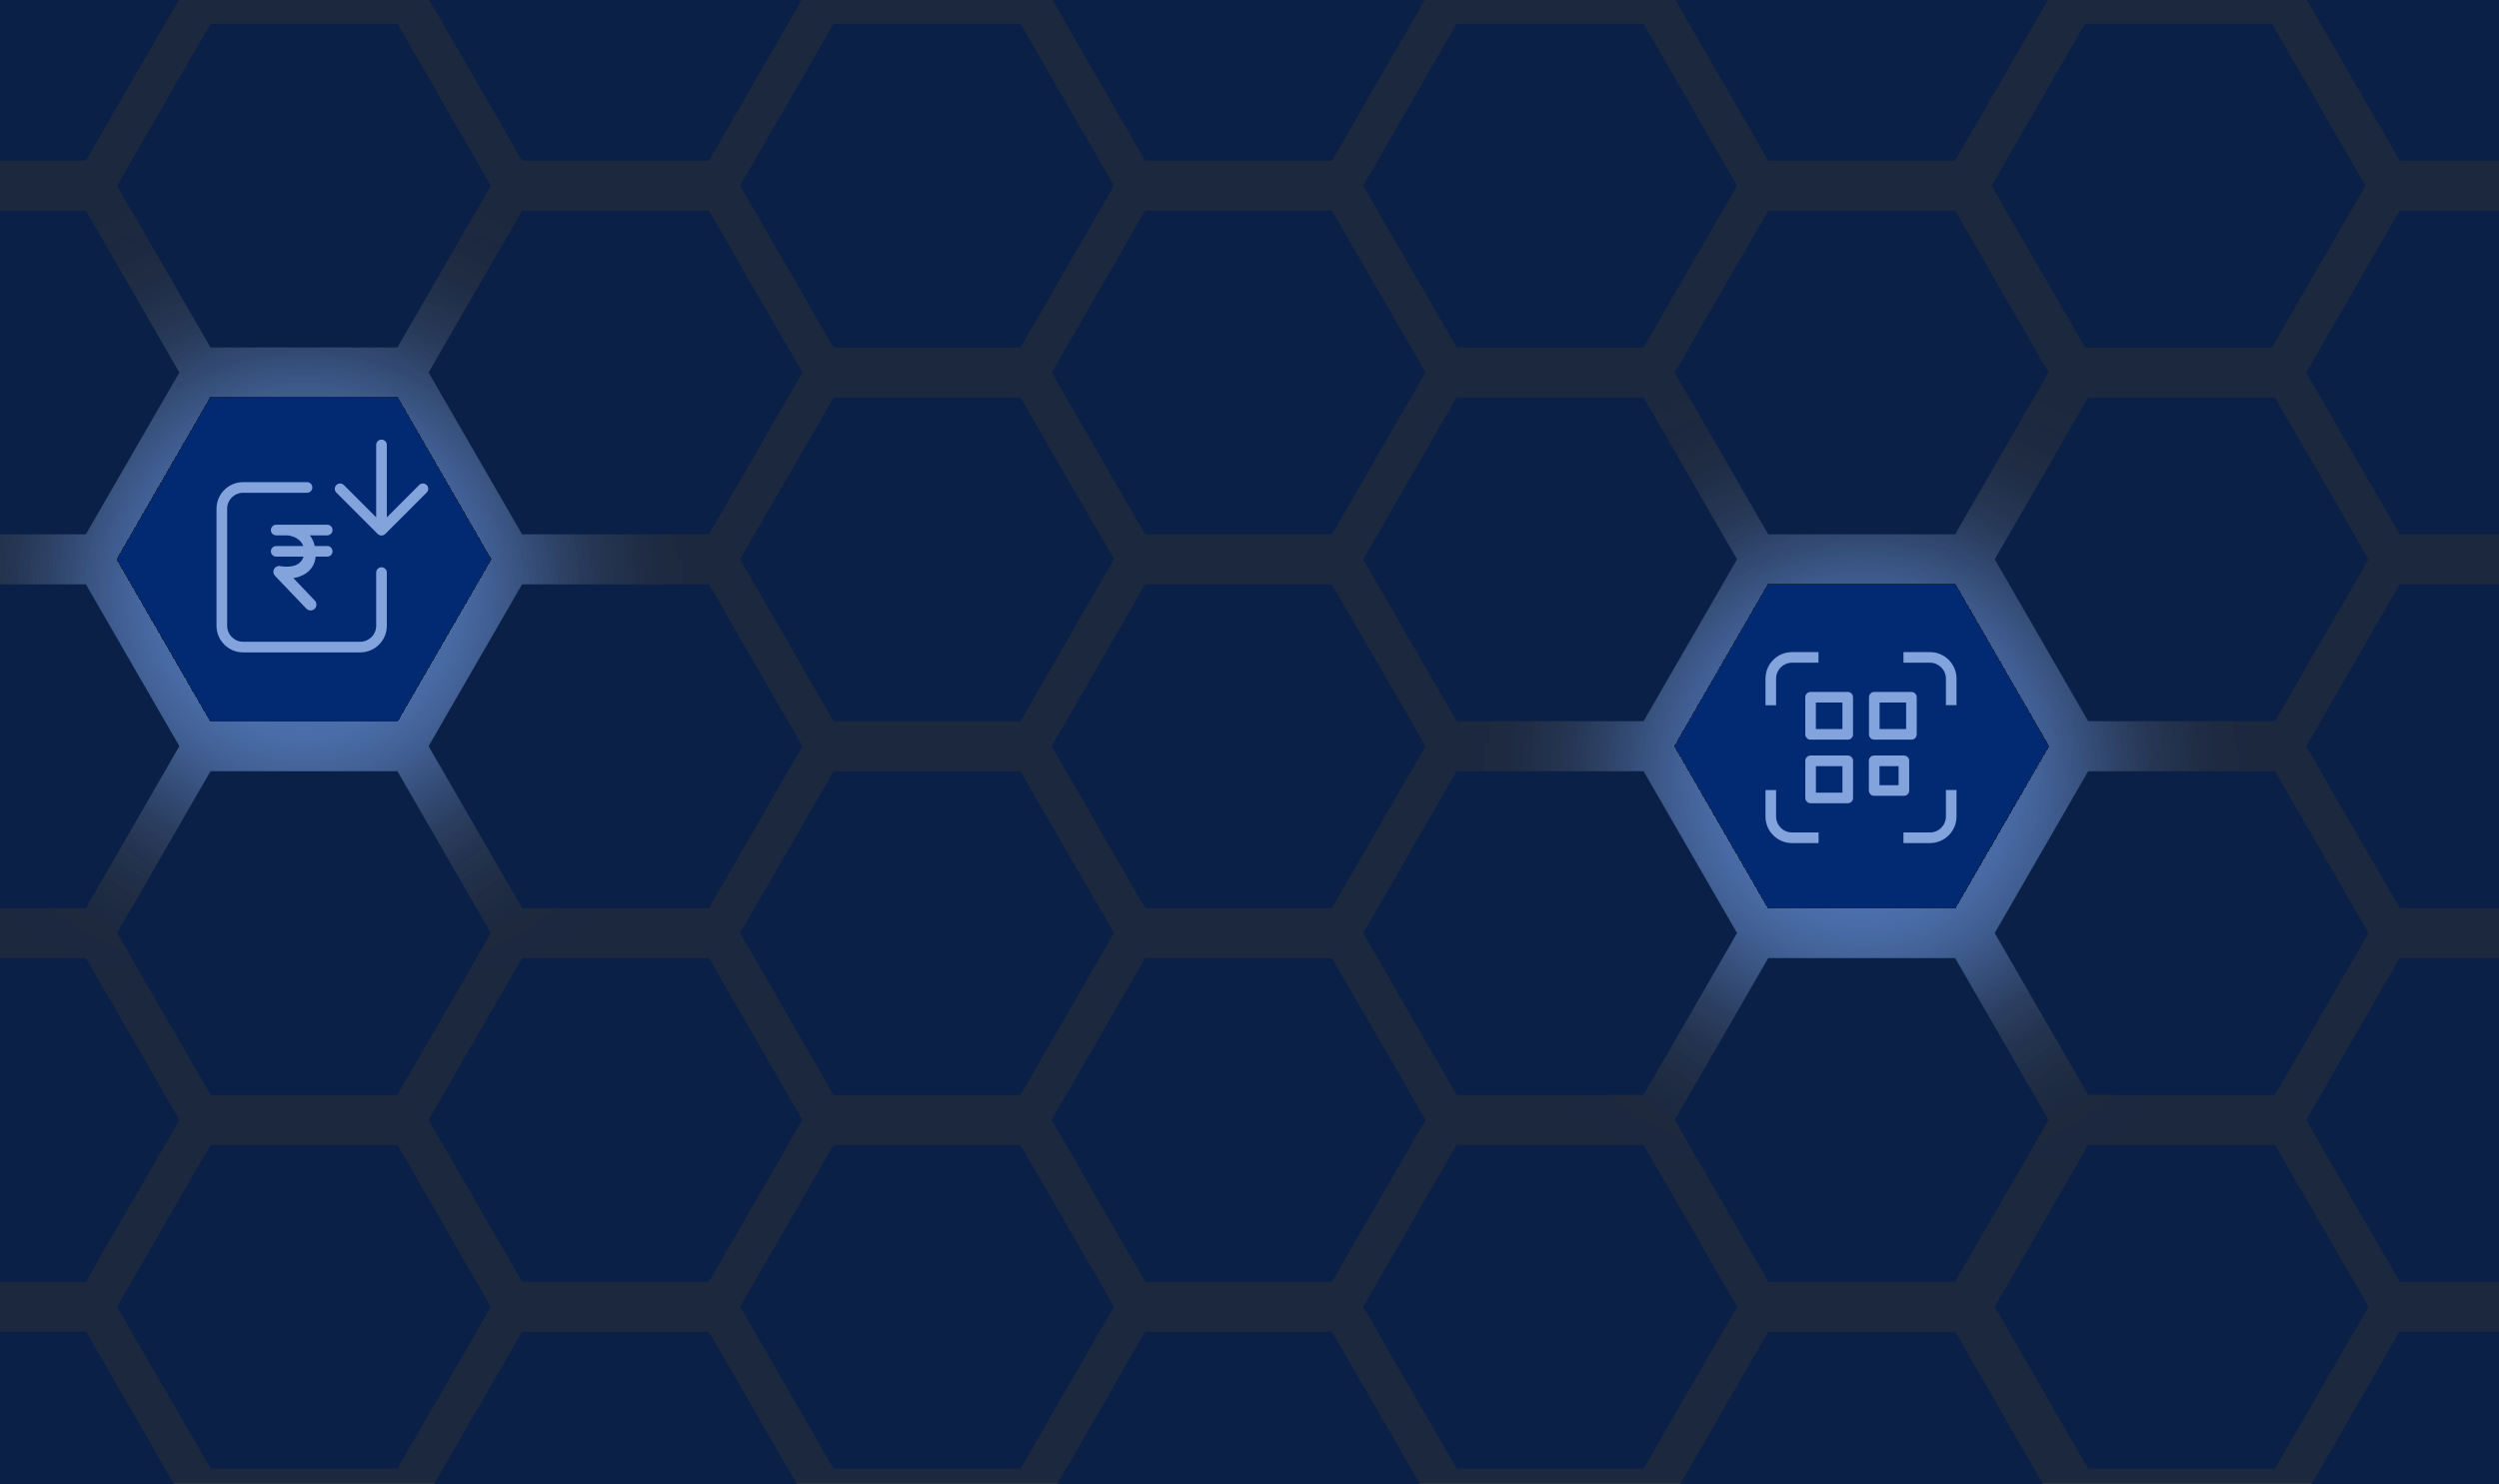
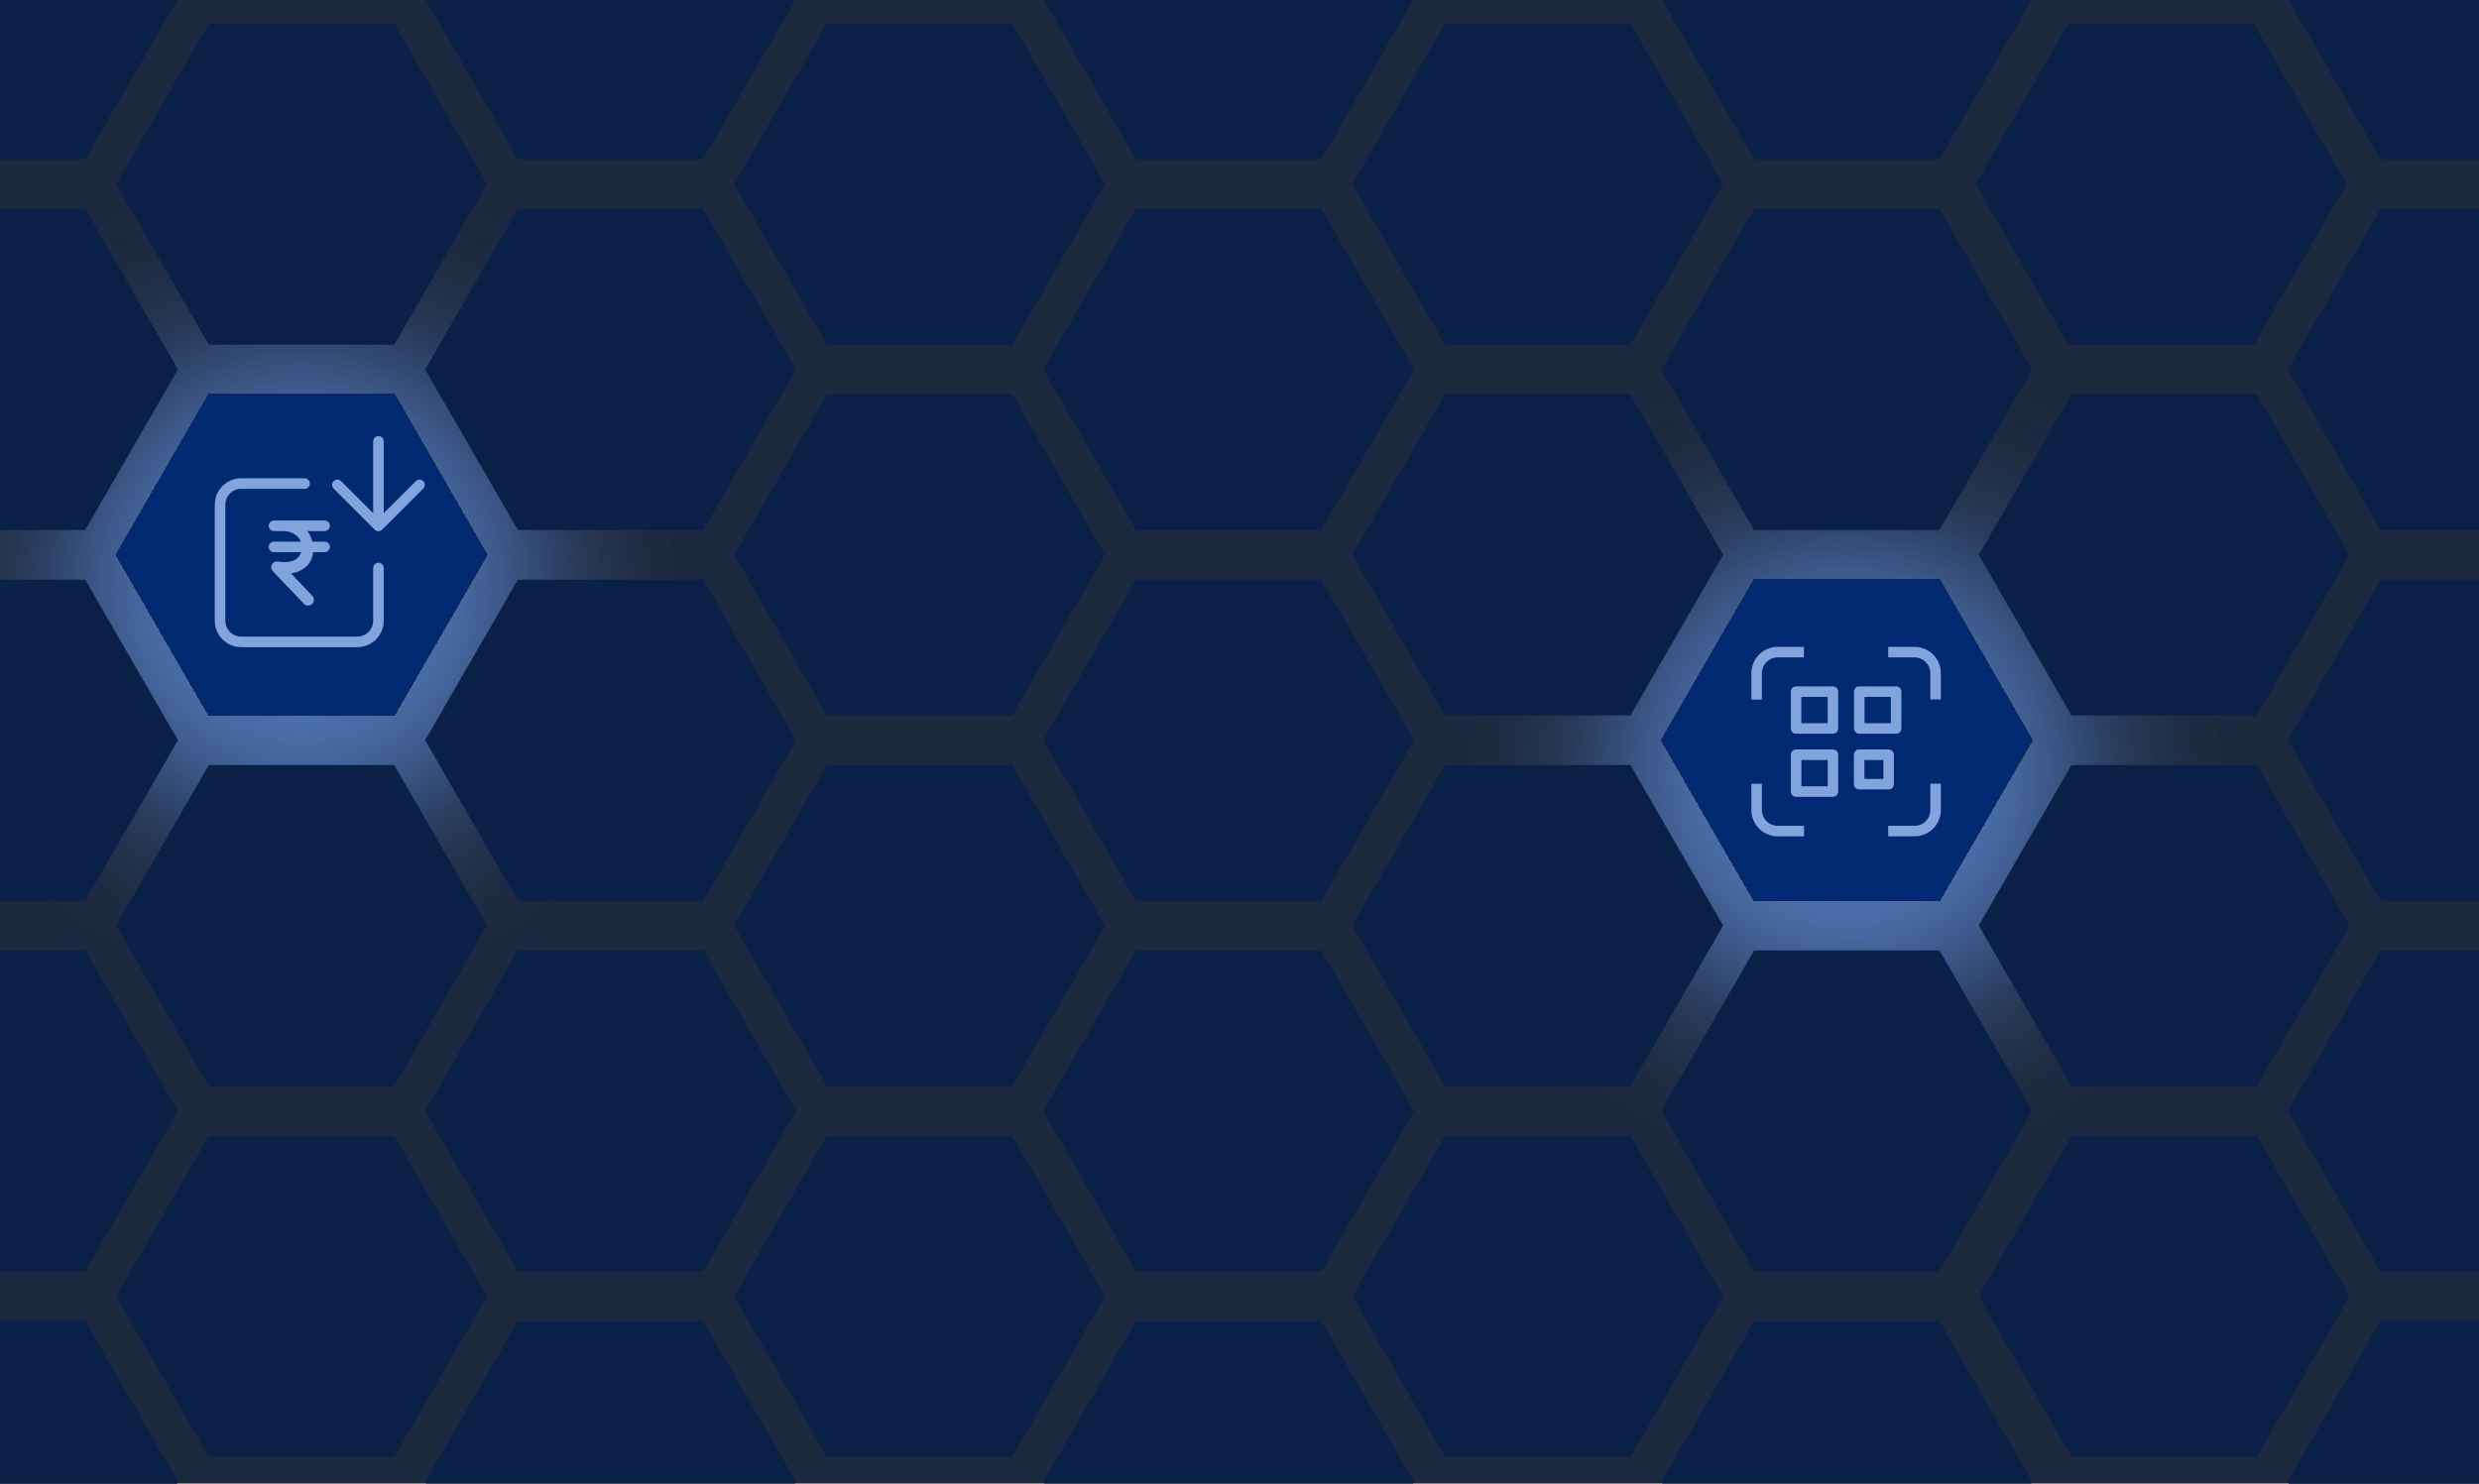
- <svg xmlns="http://www.w3.org/2000/svg" width="431" height="256" viewBox="0 0 431 256" fill="none">
+ <svg xmlns="http://www.w3.org/2000/svg" width="431" height="258" viewBox="0 0 431 258" fill="none">
  <g clip-path="url(#clip0_406_3391)">
-     <rect width="431" height="256" fill="#1C283D" />
+     <rect width="431" height="258" fill="#1C283D" />
    <path d="M181.379 193.207L197.499 165.287H229.737L245.857 193.207L229.737 221.126H197.499L181.379 193.207Z" fill="#0A2047" />
    <path d="M181.379 257.684L197.499 229.765H229.737L245.857 257.684L229.737 285.604H197.499L181.379 257.684Z" fill="#0A2047" />
    <path d="M127.648 225.445L143.768 197.526H176.006L192.126 225.445L176.006 253.365H143.768L127.648 225.445Z" fill="#0A2047" />
    <path d="M73.918 257.684L90.037 229.765H122.275L138.395 257.684L122.275 285.604H90.037L73.918 257.684Z" fill="#0A2047" />
    <g filter="url(#filter0_ddd_406_3391)">
      <path d="M288.842 128.729L304.961 100.81H337.2L353.319 128.729L337.2 156.649H304.961L288.842 128.729Z" fill="#012A72" />
    </g>
    <path d="M288.842 257.684L304.961 229.765H337.2L353.319 257.684L337.2 285.604H304.961L288.842 257.684Z" fill="#0A2047" />
    <path d="M235.111 225.445L251.23 197.526H283.469L299.588 225.445L283.469 253.365H251.23L235.111 225.445Z" fill="#0A2047" />
    <path d="M-33.545 193.207L-17.425 165.287H14.813L30.933 193.207L14.813 221.126H-17.425L-33.545 193.207Z" fill="#0A2047" />
    <path d="M73.918 193.207L90.037 165.287H122.275L138.395 193.207L122.275 221.126H90.037L73.918 193.207Z" fill="#0A2047" />
    <path d="M-33.545 257.684L-17.425 229.765H14.813L30.933 257.684L14.813 285.604H-17.425L-33.545 257.684Z" fill="#0A2047" />
    <path d="M-33.545 257.684L-17.425 229.765H14.813L30.933 257.684L14.813 285.604H-17.425L-33.545 257.684Z" fill="#0A2047" />
    <path d="M235.111 32.014L251.23 4.094H283.469L299.588 32.014L283.469 59.933H251.23L235.111 32.014Z" fill="#0A2047" />
    <path d="M-33.545 -0.225L-17.425 -28.145H14.813L30.933 -0.225L14.813 27.694L-17.425 27.694L-33.545 -0.225Z" fill="#0A2047" />
    <path fill-rule="evenodd" clip-rule="evenodd" d="M309.068 112.497C306.54 112.497 304.492 114.546 304.492 117.073L304.491 121.667L306.322 121.668L306.322 117.073C306.322 115.557 307.551 114.327 309.068 114.327H313.634V112.497H309.068ZM332.862 112.497H328.288V114.327H332.862C334.379 114.327 335.608 115.557 335.608 117.073V121.647H337.438V117.073C337.438 114.546 335.39 112.497 332.862 112.497ZM337.438 140.868V136.291H335.608V140.868C335.608 142.384 334.379 143.613 332.862 143.613H328.285V145.444H332.862C335.39 145.444 337.438 143.395 337.438 140.868ZM306.322 140.868V136.301H304.492V140.868C304.492 143.395 306.54 145.444 309.068 145.444H313.649V143.613H309.068C307.551 143.613 306.322 142.384 306.322 140.868ZM311.353 120.281C311.353 119.776 311.762 119.366 312.268 119.366H318.674C319.18 119.366 319.589 119.776 319.589 120.281V126.687C319.589 127.193 319.18 127.603 318.674 127.603H312.268C311.762 127.603 311.353 127.193 311.353 126.687V120.281ZM313.183 121.196V125.772H317.759V121.196H313.183ZM322.341 120.281C322.341 119.776 322.75 119.366 323.256 119.366H329.662C330.168 119.366 330.577 119.776 330.577 120.281V126.687C330.577 127.193 330.168 127.603 329.662 127.603H323.256C322.75 127.603 322.341 127.193 322.341 126.687V120.281ZM324.171 121.196V125.772H328.747V121.196H324.171ZM312.273 130.338C311.768 130.338 311.358 130.748 311.358 131.253V137.659C311.358 138.165 311.768 138.574 312.273 138.574H318.68C319.185 138.574 319.595 138.165 319.595 137.659V131.253C319.595 130.748 319.185 130.338 318.68 130.338H312.273ZM313.189 136.744V132.168H317.765V136.744H313.189ZM322.322 131.253C322.322 130.748 322.732 130.338 323.238 130.338H328.363C328.868 130.338 329.278 130.748 329.278 131.253V136.378C329.278 136.883 328.868 137.293 328.363 137.293H323.238C322.732 137.293 322.322 136.883 322.322 136.378V131.253ZM324.153 132.168V135.463H327.447V132.168H324.153Z" fill="#83A3DC" />
    <path d="M127.648 160.968L143.768 133.049H176.006L192.126 160.968L176.006 188.888H143.768L127.648 160.968Z" fill="#0A2047" />
    <path d="M181.379 128.729L197.499 100.81H229.737L245.857 128.729L229.737 156.649H197.499L181.379 128.729Z" fill="#0A2047" />
    <path d="M397.76 64.252L413.879 36.333H446.117L462.237 64.252L446.117 92.172H413.879L397.76 64.252Z" fill="#0A2047" />
    <path d="M20.186 225.445L36.306 197.526H68.544L84.664 225.445L68.544 253.365H36.306L20.186 225.445Z" fill="#0A2047" />
    <path d="M181.379 -0.225L197.499 -28.145H229.737L245.857 -0.225L229.737 27.694L197.499 27.694L181.379 -0.225Z" fill="#0A2047" />
    <path d="M288.842 -0.225L304.961 -28.145H337.2L353.319 -0.225L337.2 27.694L304.961 27.694L288.842 -0.225Z" fill="#0A2047" />
    <path d="M181.379 64.252L197.499 36.333H229.737L245.857 64.252L229.737 92.172H197.499L181.379 64.252Z" fill="#0A2047" />
    <path d="M397.76 193.207L413.879 165.287H446.117L462.237 193.207L446.117 221.126H413.879L397.76 193.207Z" fill="#0A2047" />
    <path d="M344.029 225.445L360.148 197.526H392.387L408.506 225.445L392.387 253.365H360.148L344.029 225.445Z" fill="#0A2047" />
    <path d="M397.76 257.684L413.879 229.765H446.117L462.237 257.684L446.117 285.604H413.879L397.76 257.684Z" fill="#0A2047" />
    <path d="M397.76 257.684L413.879 229.765H446.117L462.237 257.684L446.117 285.604H413.879L397.76 257.684Z" fill="#0A2047" />
    <path d="M397.76 -0.225L413.879 -28.145H446.117L462.237 -0.225L446.117 27.694L413.879 27.694L397.76 -0.225Z" fill="#0A2047" />
    <path d="M343.491 32.014L359.611 4.094H391.849L407.968 32.014L391.849 59.933H359.611L343.491 32.014Z" fill="#0A2047" />
    <path d="M397.76 128.729L413.879 100.81H446.117L462.237 128.729L446.117 156.649H413.879L397.76 128.729Z" fill="#0A2047" />
    <path d="M127.648 32.014L143.768 4.094H176.006L192.126 32.014L176.006 59.933H143.768L127.648 32.014Z" fill="#0A2047" />
    <path d="M127.648 96.491L143.768 68.571H176.006L192.126 96.491L176.006 124.41H143.768L127.648 96.491Z" fill="#0A2047" />
    <path d="M73.918 -0.225L90.037 -28.145H122.275L138.395 -0.225L122.275 27.694L90.037 27.694L73.918 -0.225Z" fill="#0A2047" />
    <g filter="url(#filter1_ddd_406_3391)">
      <path d="M20.186 96.491L36.306 68.571H68.544L84.664 96.491L68.544 124.41H36.306L20.186 96.491Z" fill="#012A72" />
    </g>
    <path d="M288.842 193.207L304.961 165.287H337.2L353.319 193.207L337.2 221.126H304.961L288.842 193.207Z" fill="#0A2047" />
    <path d="M235.111 160.968L251.23 133.049H283.469L299.588 160.968L283.469 188.888H251.23L235.111 160.968Z" fill="#0A2047" />
    <path d="M235.111 96.491L251.23 68.571H283.469L299.588 96.491L283.469 124.41H251.23L235.111 96.491Z" fill="#0A2047" />
    <path d="M288.842 64.252L304.961 36.333H337.2L353.319 64.252L337.2 92.172H304.961L288.842 64.252Z" fill="#0A2047" />
    <path d="M344.029 96.491L360.148 68.571H392.387L408.506 96.491L392.387 124.41H360.148L344.029 96.491Z" fill="#0A2047" />
    <path d="M344.029 160.968L360.148 133.049H392.387L408.506 160.968L392.387 188.888H360.148L344.029 160.968Z" fill="#0A2047" />
    <path fill-rule="evenodd" clip-rule="evenodd" d="M65.799 75.838C65.291 75.838 64.881 76.249 64.881 76.756L64.88 89.251L59.308 83.678C58.949 83.32 58.368 83.32 58.01 83.678C57.651 84.037 57.651 84.618 58.01 84.977L65.149 92.116C65.508 92.475 66.089 92.475 66.448 92.116L73.587 84.977C73.946 84.618 73.946 84.037 73.587 83.678C73.229 83.32 72.647 83.32 72.289 83.678L66.716 89.251L66.716 76.756C66.716 76.249 66.305 75.838 65.799 75.838ZM39.179 87.765C39.179 86.244 40.412 85.011 41.933 85.011H52.958C53.464 85.011 53.875 84.6 53.875 84.094C53.875 83.587 53.464 83.176 52.958 83.176H41.933C39.398 83.176 37.343 85.23 37.343 87.765V107.959C37.343 110.494 39.398 112.549 41.933 112.549H62.127C64.661 112.549 66.716 110.494 66.716 107.959V98.781C66.716 98.274 66.305 97.863 65.798 97.863C65.291 97.863 64.88 98.274 64.88 98.781V107.959C64.88 109.48 63.647 110.713 62.127 110.713H41.933C40.412 110.713 39.179 109.48 39.179 107.959V87.765ZM47.637 90.522C47.272 90.522 46.941 90.739 46.795 91.074C46.531 91.68 46.976 92.358 47.637 92.358H49.587C50.543 92.457 51.83 92.934 52.304 94.194H47.637C47.272 94.194 46.941 94.411 46.795 94.746C46.531 95.352 46.976 96.03 47.637 96.03H52.348C52.044 97.04 51.113 97.999 48.518 97.697C48.167 97.566 47.755 97.636 47.466 97.913C47.063 98.298 47.048 98.937 47.434 99.341L47.815 99.74L47.812 99.751L48.752 100.723L52.836 105.003C53.221 105.406 53.861 105.421 54.264 105.035C54.544 104.767 54.636 104.376 54.536 104.027L54.551 104.017L54.525 103.99C54.48 103.851 54.403 103.72 54.296 103.608L50.602 99.735C52.028 99.545 54.196 98.57 54.439 96.03H56.439C56.807 96.03 57.141 95.809 57.284 95.469C57.54 94.864 57.096 94.194 56.439 94.194H54.282C54.139 93.598 53.899 92.917 53.438 92.358H56.439C56.807 92.358 57.141 92.138 57.284 91.798C57.54 91.193 57.096 90.522 56.439 90.522H47.637Z" fill="#83A3DC" />
    <path d="M73.918 64.252L90.037 36.333H122.275L138.395 64.252L122.275 92.172H90.037L73.918 64.252Z" fill="#0A2047" />
    <path d="M-33.545 64.252L-17.425 36.333H14.813L30.933 64.252L14.813 92.172H-17.425L-33.545 64.252Z" fill="#0A2047" />
    <path d="M-33.545 128.729L-17.425 100.81H14.813L30.933 128.729L14.813 156.649H-17.425L-33.545 128.729Z" fill="#0A2047" />
    <path d="M20.186 160.968L36.306 133.049H68.544L84.664 160.968L68.544 188.888H36.306L20.186 160.968Z" fill="#0A2047" />
    <path d="M73.918 128.729L90.037 100.81H122.275L138.395 128.729L122.275 156.649H90.037L73.918 128.729Z" fill="#0A2047" />
    <path d="M20.186 32.014L36.306 4.094H68.544L84.664 32.014L68.544 59.933H36.306L20.186 32.014Z" fill="#0A2047" />
  </g>
  <defs>
    <filter id="filter0_ddd_406_3391" x="254.454" y="66.422" width="133.253" height="133.212" filterUnits="userSpaceOnUse" color-interpolation-filters="sRGB">
      <feFlood flood-opacity="0" result="BackgroundImageFix" />
      <feColorMatrix in="SourceAlpha" type="matrix" values="0 0 0 0 0 0 0 0 0 0 0 0 0 0 0 0 0 0 127 0" result="hardAlpha" />
      <feOffset />
      <feGaussianBlur stdDeviation="17.194" />
      <feComposite in2="hardAlpha" operator="out" />
      <feColorMatrix type="matrix" values="0 0 0 0 0.318 0 0 0 0 0.467 0 0 0 0 0.725 0 0 0 1 0" />
      <feBlend mode="normal" in2="BackgroundImageFix" result="effect1_dropShadow_406_3391" />
      <feColorMatrix in="SourceAlpha" type="matrix" values="0 0 0 0 0 0 0 0 0 0 0 0 0 0 0 0 0 0 127 0" result="hardAlpha" />
      <feOffset dy="8.597" />
      <feGaussianBlur stdDeviation="17.194" />
      <feComposite in2="hardAlpha" operator="out" />
      <feColorMatrix type="matrix" values="0 0 0 0 0.318 0 0 0 0 0.467 0 0 0 0 0.725 0 0 0 1 0" />
      <feBlend mode="normal" in2="effect1_dropShadow_406_3391" result="effect2_dropShadow_406_3391" />
      <feColorMatrix in="SourceAlpha" type="matrix" values="0 0 0 0 0 0 0 0 0 0 0 0 0 0 0 0 0 0 127 0" result="hardAlpha" />
      <feOffset dy="8.597" />
      <feGaussianBlur stdDeviation="17.194" />
      <feComposite in2="hardAlpha" operator="out" />
      <feColorMatrix type="matrix" values="0 0 0 0 0.318 0 0 0 0 0.467 0 0 0 0 0.725 0 0 0 1 0" />
      <feBlend mode="normal" in2="effect2_dropShadow_406_3391" result="effect3_dropShadow_406_3391" />
      <feBlend mode="normal" in="SourceGraphic" in2="effect3_dropShadow_406_3391" result="shape" />
    </filter>
    <filter id="filter1_ddd_406_3391" x="-14.202" y="34.183" width="133.253" height="133.212" filterUnits="userSpaceOnUse" color-interpolation-filters="sRGB">
      <feFlood flood-opacity="0" result="BackgroundImageFix" />
      <feColorMatrix in="SourceAlpha" type="matrix" values="0 0 0 0 0 0 0 0 0 0 0 0 0 0 0 0 0 0 127 0" result="hardAlpha" />
      <feOffset />
      <feGaussianBlur stdDeviation="17.194" />
      <feComposite in2="hardAlpha" operator="out" />
      <feColorMatrix type="matrix" values="0 0 0 0 0.318 0 0 0 0 0.467 0 0 0 0 0.725 0 0 0 1 0" />
      <feBlend mode="normal" in2="BackgroundImageFix" result="effect1_dropShadow_406_3391" />
      <feColorMatrix in="SourceAlpha" type="matrix" values="0 0 0 0 0 0 0 0 0 0 0 0 0 0 0 0 0 0 127 0" result="hardAlpha" />
      <feOffset dy="8.597" />
      <feGaussianBlur stdDeviation="17.194" />
      <feComposite in2="hardAlpha" operator="out" />
      <feColorMatrix type="matrix" values="0 0 0 0 0.318 0 0 0 0 0.467 0 0 0 0 0.725 0 0 0 1 0" />
      <feBlend mode="normal" in2="effect1_dropShadow_406_3391" result="effect2_dropShadow_406_3391" />
      <feColorMatrix in="SourceAlpha" type="matrix" values="0 0 0 0 0 0 0 0 0 0 0 0 0 0 0 0 0 0 127 0" result="hardAlpha" />
      <feOffset dy="8.597" />
      <feGaussianBlur stdDeviation="17.194" />
      <feComposite in2="hardAlpha" operator="out" />
      <feColorMatrix type="matrix" values="0 0 0 0 0.318 0 0 0 0 0.467 0 0 0 0 0.725 0 0 0 1 0" />
      <feBlend mode="normal" in2="effect2_dropShadow_406_3391" result="effect3_dropShadow_406_3391" />
      <feBlend mode="normal" in="SourceGraphic" in2="effect3_dropShadow_406_3391" result="shape" />
    </filter>
    <clipPath id="clip0_406_3391">
-       <rect width="431" height="256" fill="white" />
+       <rect width="431" height="258" fill="white" />
    </clipPath>
  </defs>
</svg>
